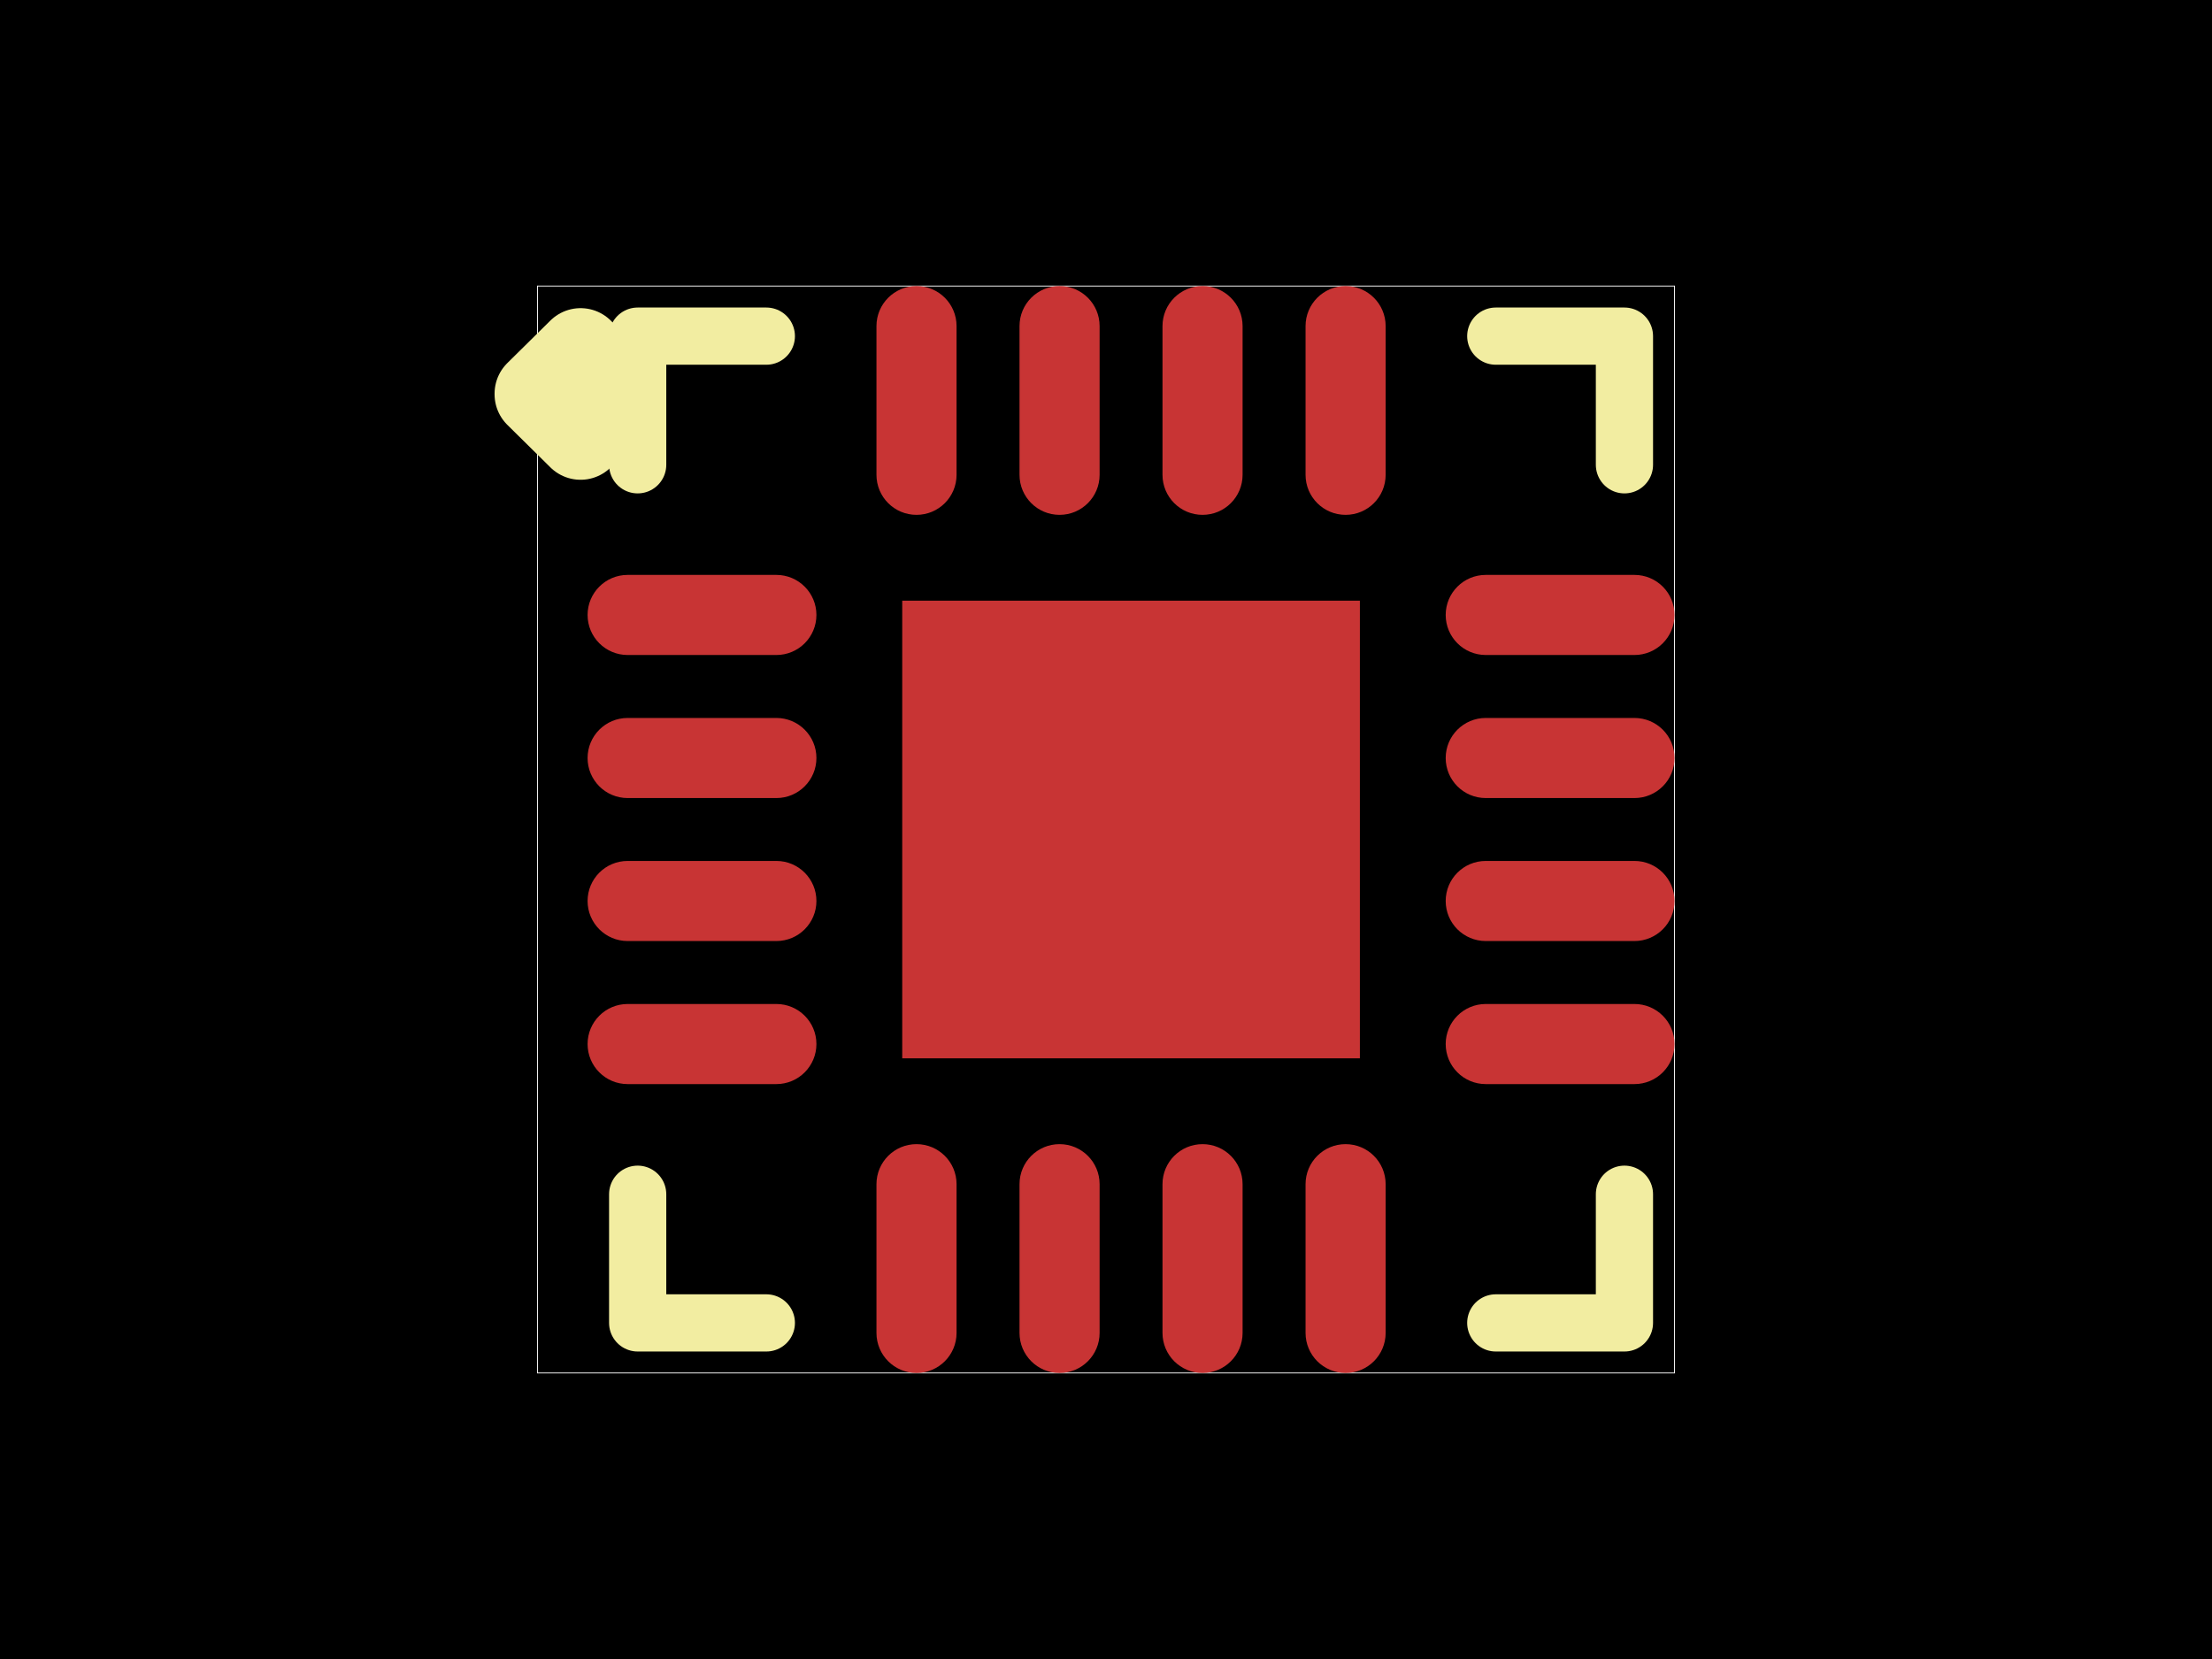
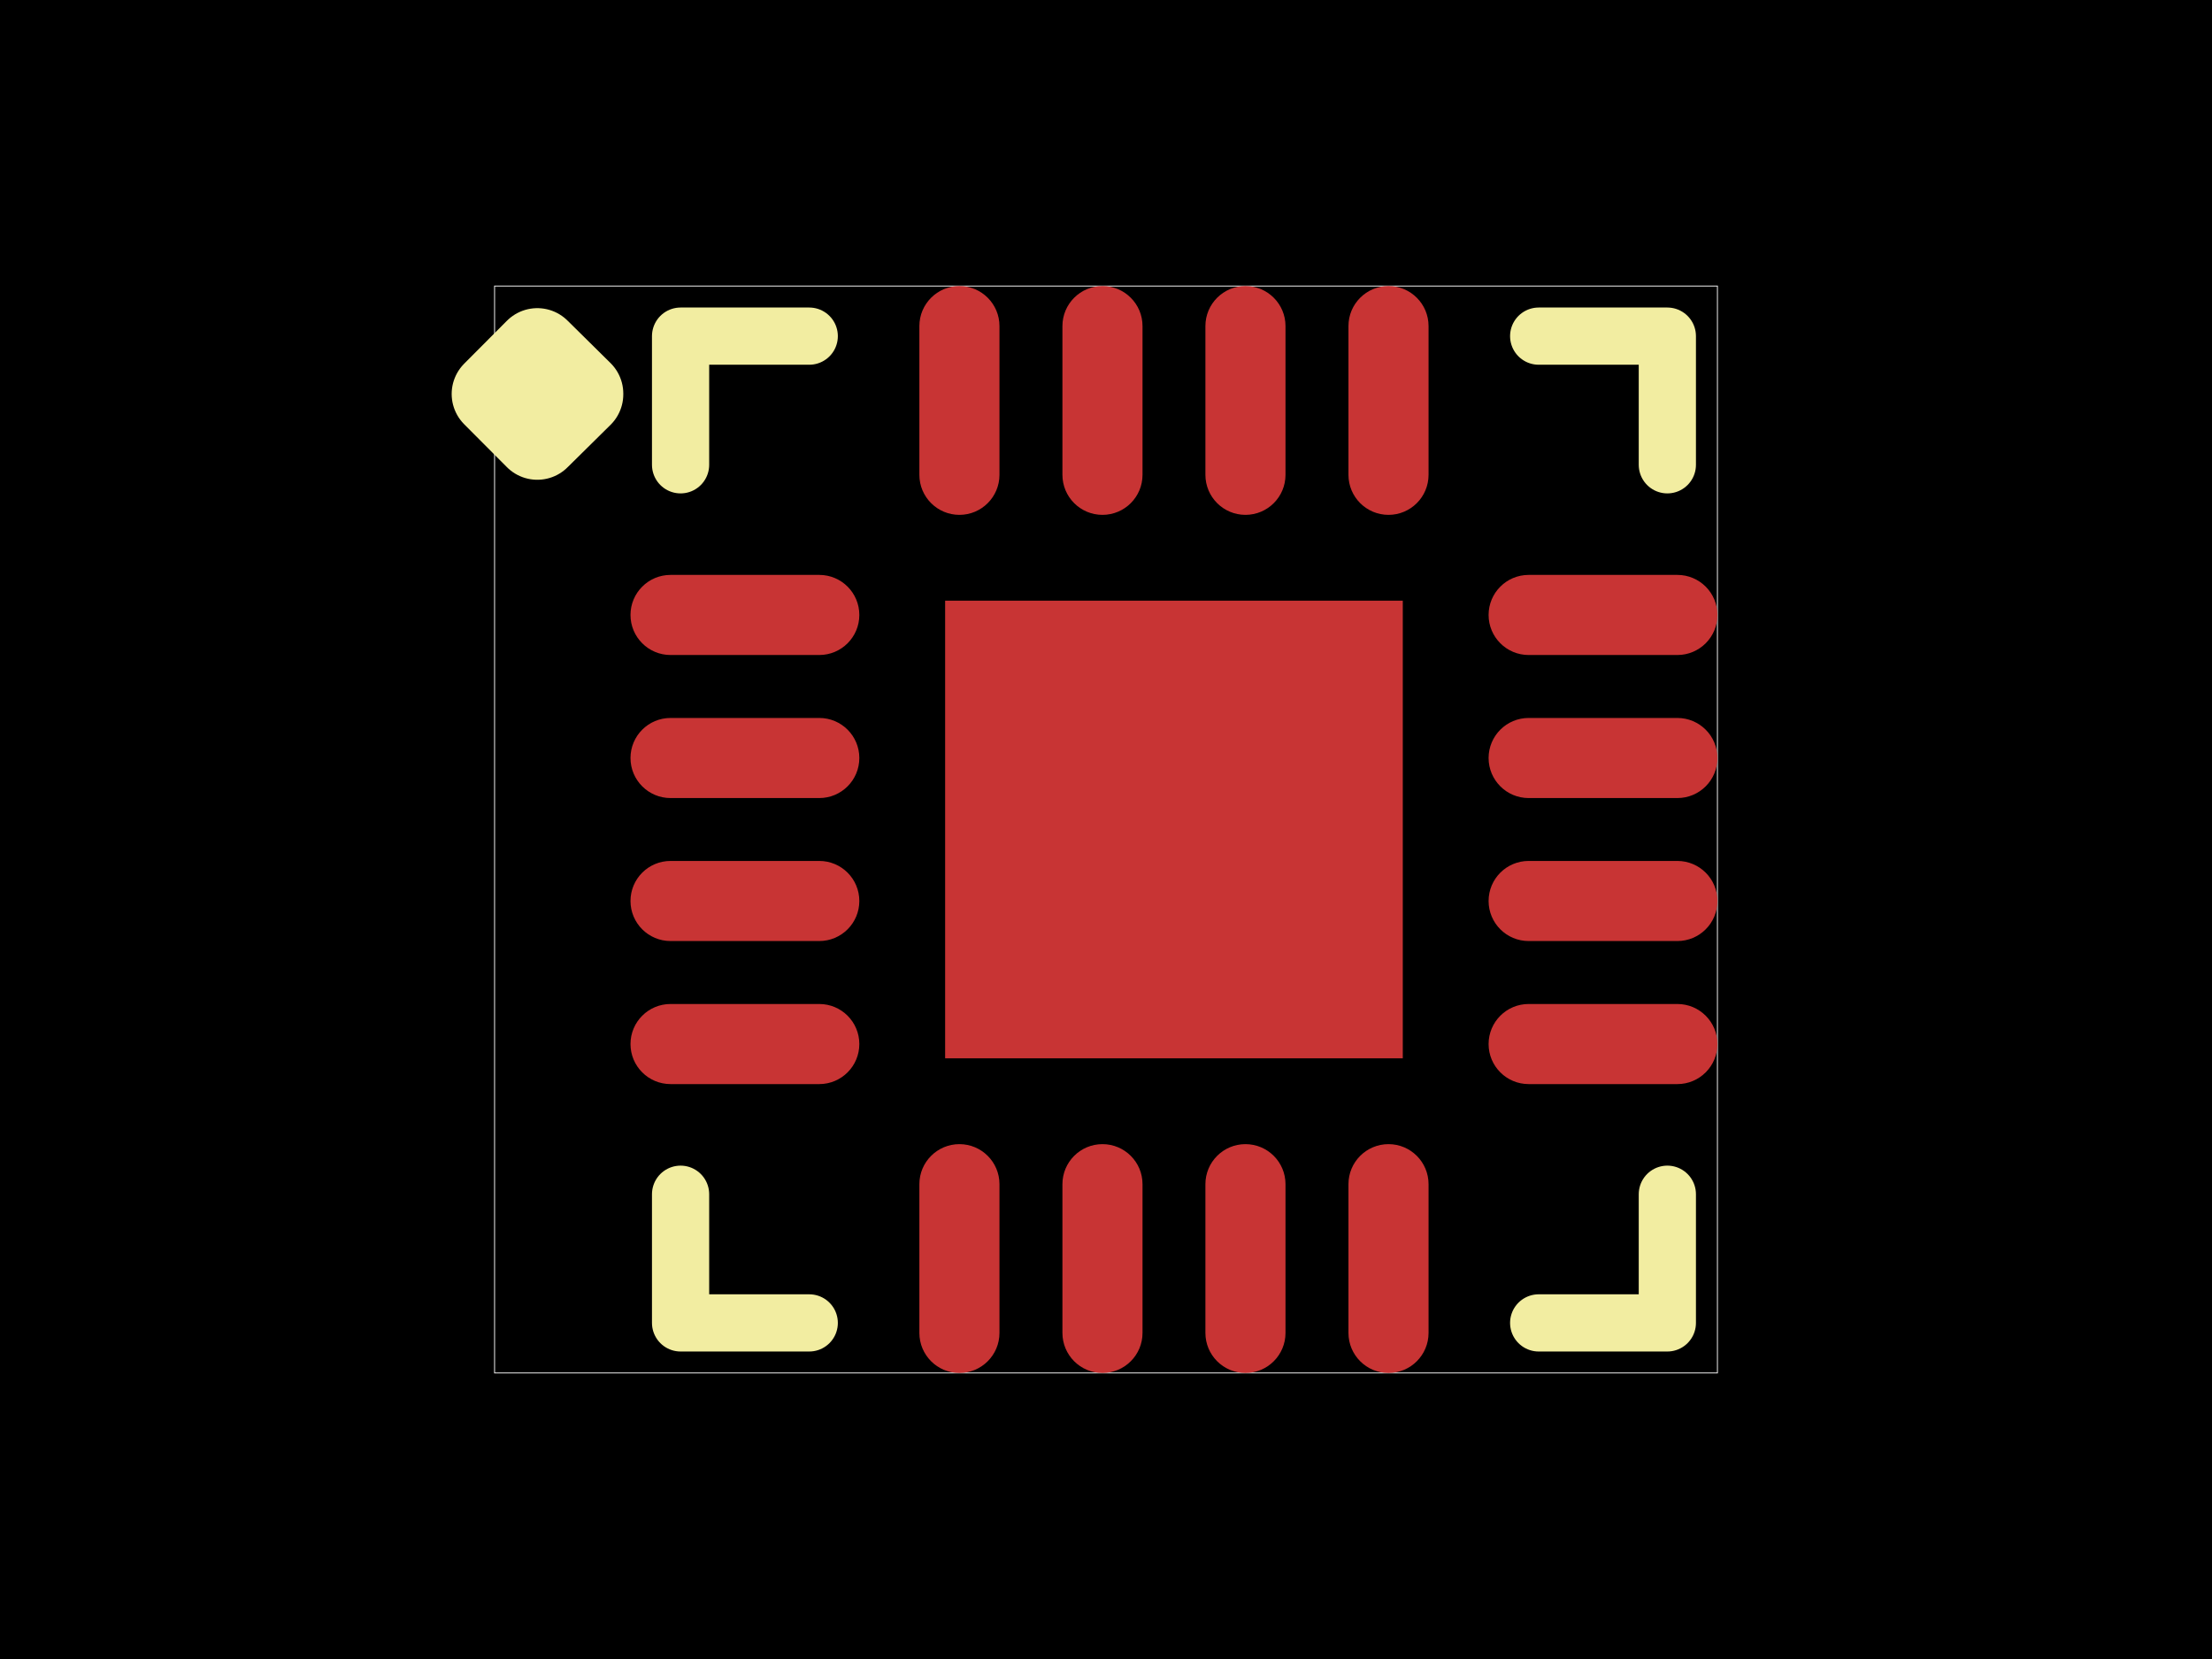
<svg xmlns="http://www.w3.org/2000/svg" width="800" height="600">
  <style />
  <rect class="boundary" x="0" y="0" fill="#000" width="800" height="600" data-type="pcb_background" data-pcb-layer="global" />
-   <rect class="pcb-boundary" fill="none" stroke="#fff" stroke-width="0.3" x="194.387" y="103.448" width="411.226" height="393.103" data-type="pcb_boundary" data-pcb-layer="global" />
-   <rect class="pcb-pad" fill="rgb(200, 52, 52)" x="212.51" y="207.924" width="82.759" height="28.967" data-type="pcb_smtpad" data-pcb-layer="top" rx="14.483" ry="14.483" />
-   <rect class="pcb-pad" fill="rgb(200, 52, 52)" x="212.51" y="259.661" width="82.759" height="28.967" data-type="pcb_smtpad" data-pcb-layer="top" rx="14.483" ry="14.483" />
-   <rect class="pcb-pad" fill="rgb(200, 52, 52)" x="212.51" y="311.372" width="82.759" height="28.967" data-type="pcb_smtpad" data-pcb-layer="top" rx="14.483" ry="14.483" />
-   <rect class="pcb-pad" fill="rgb(200, 52, 52)" x="212.51" y="363.109" width="82.759" height="28.967" data-type="pcb_smtpad" data-pcb-layer="top" rx="14.483" ry="14.483" />
-   <rect class="pcb-pad" fill="rgb(200, 52, 52)" x="316.985" y="413.793" width="28.967" height="82.759" data-type="pcb_smtpad" data-pcb-layer="top" rx="14.483" ry="14.483" />
-   <rect class="pcb-pad" fill="rgb(200, 52, 52)" x="368.722" y="413.793" width="28.967" height="82.759" data-type="pcb_smtpad" data-pcb-layer="top" rx="14.483" ry="14.483" />
-   <rect class="pcb-pad" fill="rgb(200, 52, 52)" x="420.433" y="413.793" width="28.967" height="82.759" data-type="pcb_smtpad" data-pcb-layer="top" rx="14.483" ry="14.483" />
-   <rect class="pcb-pad" fill="rgb(200, 52, 52)" x="472.171" y="413.793" width="28.967" height="82.759" data-type="pcb_smtpad" data-pcb-layer="top" rx="14.483" ry="14.483" />
-   <rect class="pcb-pad" fill="rgb(200, 52, 52)" x="522.854" y="363.109" width="82.759" height="28.967" data-type="pcb_smtpad" data-pcb-layer="top" rx="14.483" ry="14.483" />
-   <rect class="pcb-pad" fill="rgb(200, 52, 52)" x="522.854" y="311.372" width="82.759" height="28.967" data-type="pcb_smtpad" data-pcb-layer="top" rx="14.483" ry="14.483" />
-   <rect class="pcb-pad" fill="rgb(200, 52, 52)" x="522.854" y="259.661" width="82.759" height="28.967" data-type="pcb_smtpad" data-pcb-layer="top" rx="14.483" ry="14.483" />
-   <rect class="pcb-pad" fill="rgb(200, 52, 52)" x="522.854" y="207.924" width="82.759" height="28.967" data-type="pcb_smtpad" data-pcb-layer="top" rx="14.483" ry="14.483" />
-   <rect class="pcb-pad" fill="rgb(200, 52, 52)" x="472.171" y="103.448" width="28.967" height="82.759" data-type="pcb_smtpad" data-pcb-layer="top" rx="14.483" ry="14.483" />
-   <rect class="pcb-pad" fill="rgb(200, 52, 52)" x="420.433" y="103.448" width="28.967" height="82.759" data-type="pcb_smtpad" data-pcb-layer="top" rx="14.483" ry="14.483" />
-   <rect class="pcb-pad" fill="rgb(200, 52, 52)" x="368.722" y="103.448" width="28.967" height="82.759" data-type="pcb_smtpad" data-pcb-layer="top" rx="14.483" ry="14.483" />
-   <rect class="pcb-pad" fill="rgb(200, 52, 52)" x="316.985" y="103.448" width="28.967" height="82.759" data-type="pcb_smtpad" data-pcb-layer="top" rx="14.483" ry="14.483" />
-   <rect class="pcb-pad" fill="rgb(200, 52, 52)" x="326.303" y="217.241" width="165.517" height="165.517" data-type="pcb_smtpad" data-pcb-layer="top" />
-   <path class="pcb-silkscreen pcb-silkscreen-top" d="M 230.622 168.1 L 230.622 121.566 L 277.156 121.566" fill="none" stroke="#f2eda1" stroke-width="20.69" stroke-linecap="round" stroke-linejoin="round" data-pcb-component-id="pcb_component_1" data-pcb-silkscreen-path-id="pcb_silkscreen_path_38" data-type="pcb_silkscreen_path" data-pcb-layer="top" />
-   <path class="pcb-silkscreen pcb-silkscreen-top" d="M 540.966 121.566 L 587.501 121.566 L 587.501 168.1" fill="none" stroke="#f2eda1" stroke-width="20.69" stroke-linecap="round" stroke-linejoin="round" data-pcb-component-id="pcb_component_1" data-pcb-silkscreen-path-id="pcb_silkscreen_path_39" data-type="pcb_silkscreen_path" data-pcb-layer="top" />
-   <path class="pcb-silkscreen pcb-silkscreen-top" d="M 540.966 478.445 L 587.501 478.445 L 587.501 431.91" fill="none" stroke="#f2eda1" stroke-width="20.69" stroke-linecap="round" stroke-linejoin="round" data-pcb-component-id="pcb_component_1" data-pcb-silkscreen-path-id="pcb_silkscreen_path_40" data-type="pcb_silkscreen_path" data-pcb-layer="top" />
-   <path class="pcb-silkscreen pcb-silkscreen-top" d="M 277.156 478.445 L 230.622 478.445 L 230.622 431.91" fill="none" stroke="#f2eda1" stroke-width="20.69" stroke-linecap="round" stroke-linejoin="round" data-pcb-component-id="pcb_component_1" data-pcb-silkscreen-path-id="pcb_silkscreen_path_41" data-type="pcb_silkscreen_path" data-pcb-layer="top" />
-   <path class="pcb-silkscreen pcb-silkscreen-top" d="M 194.387 142.35 L 209.971 126.963 L 225.424 142.481 L 209.971 158 L 194.387 142.613" fill="none" stroke="#f2eda1" stroke-width="31.034" stroke-linecap="round" stroke-linejoin="round" data-pcb-component-id="pcb_component_1" data-pcb-silkscreen-path-id="pcb_silkscreen_arc_42" data-type="pcb_silkscreen_path" data-pcb-layer="top" />
+   <rect class="pcb-boundary" fill="none" stroke="#fff" stroke-width="0.3" x="178.869" y="103.448" width="442.262" height="393.103" data-type="pcb_boundary" data-pcb-layer="global" />
+   <rect class="pcb-pad" fill="rgb(200, 52, 52)" x="228.028" y="207.924" width="82.759" height="28.967" rx="14.483" ry="14.483" data-type="pcb_smtpad" data-pcb-layer="top" />
+   <rect class="pcb-pad" fill="rgb(200, 52, 52)" x="228.028" y="259.661" width="82.759" height="28.967" rx="14.483" ry="14.483" data-type="pcb_smtpad" data-pcb-layer="top" />
+   <rect class="pcb-pad" fill="rgb(200, 52, 52)" x="228.028" y="311.372" width="82.759" height="28.967" rx="14.483" ry="14.483" data-type="pcb_smtpad" data-pcb-layer="top" />
+   <rect class="pcb-pad" fill="rgb(200, 52, 52)" x="228.028" y="363.109" width="82.759" height="28.967" rx="14.483" ry="14.483" data-type="pcb_smtpad" data-pcb-layer="top" />
+   <rect class="pcb-pad" fill="rgb(200, 52, 52)" x="332.504" y="413.793" width="28.967" height="82.759" rx="14.483" ry="14.483" data-type="pcb_smtpad" data-pcb-layer="top" />
+   <rect class="pcb-pad" fill="rgb(200, 52, 52)" x="384.241" y="413.793" width="28.967" height="82.759" rx="14.483" ry="14.483" data-type="pcb_smtpad" data-pcb-layer="top" />
+   <rect class="pcb-pad" fill="rgb(200, 52, 52)" x="435.952" y="413.793" width="28.967" height="82.759" rx="14.483" ry="14.483" data-type="pcb_smtpad" data-pcb-layer="top" />
+   <rect class="pcb-pad" fill="rgb(200, 52, 52)" x="487.689" y="413.793" width="28.967" height="82.759" rx="14.483" ry="14.483" data-type="pcb_smtpad" data-pcb-layer="top" />
+   <rect class="pcb-pad" fill="rgb(200, 52, 52)" x="538.373" y="363.109" width="82.759" height="28.967" rx="14.483" ry="14.483" data-type="pcb_smtpad" data-pcb-layer="top" />
+   <rect class="pcb-pad" fill="rgb(200, 52, 52)" x="538.373" y="311.372" width="82.759" height="28.967" rx="14.483" ry="14.483" data-type="pcb_smtpad" data-pcb-layer="top" />
+   <rect class="pcb-pad" fill="rgb(200, 52, 52)" x="538.373" y="259.661" width="82.759" height="28.967" rx="14.483" ry="14.483" data-type="pcb_smtpad" data-pcb-layer="top" />
+   <rect class="pcb-pad" fill="rgb(200, 52, 52)" x="538.373" y="207.924" width="82.759" height="28.967" rx="14.483" ry="14.483" data-type="pcb_smtpad" data-pcb-layer="top" />
+   <rect class="pcb-pad" fill="rgb(200, 52, 52)" x="487.689" y="103.448" width="28.967" height="82.759" rx="14.483" ry="14.483" data-type="pcb_smtpad" data-pcb-layer="top" />
+   <rect class="pcb-pad" fill="rgb(200, 52, 52)" x="435.952" y="103.448" width="28.967" height="82.759" rx="14.483" ry="14.483" data-type="pcb_smtpad" data-pcb-layer="top" />
+   <rect class="pcb-pad" fill="rgb(200, 52, 52)" x="384.241" y="103.448" width="28.967" height="82.759" rx="14.483" ry="14.483" data-type="pcb_smtpad" data-pcb-layer="top" />
+   <rect class="pcb-pad" fill="rgb(200, 52, 52)" x="332.504" y="103.448" width="28.967" height="82.759" rx="14.483" ry="14.483" data-type="pcb_smtpad" data-pcb-layer="top" />
+   <rect class="pcb-pad" fill="rgb(200, 52, 52)" x="341.821" y="217.241" width="165.517" height="165.517" data-type="pcb_smtpad" data-pcb-layer="top" />
+   <path class="pcb-silkscreen pcb-silkscreen-top" d="M 246.14 168.1 L 246.14 121.566 L 292.675 121.566" fill="none" stroke="#f2eda1" stroke-width="20.69" stroke-linecap="round" stroke-linejoin="round" data-pcb-component-id="pcb_component_1" data-pcb-silkscreen-path-id="pcb_silkscreen_path_38" data-type="pcb_silkscreen_path" data-pcb-layer="top" />
+   <path class="pcb-silkscreen pcb-silkscreen-top" d="M 556.485 121.566 L 603.019 121.566 L 603.019 168.1" fill="none" stroke="#f2eda1" stroke-width="20.69" stroke-linecap="round" stroke-linejoin="round" data-pcb-component-id="pcb_component_1" data-pcb-silkscreen-path-id="pcb_silkscreen_path_39" data-type="pcb_silkscreen_path" data-pcb-layer="top" />
+   <path class="pcb-silkscreen pcb-silkscreen-top" d="M 556.485 478.445 L 603.019 478.445 L 603.019 431.91" fill="none" stroke="#f2eda1" stroke-width="20.69" stroke-linecap="round" stroke-linejoin="round" data-pcb-component-id="pcb_component_1" data-pcb-silkscreen-path-id="pcb_silkscreen_path_40" data-type="pcb_silkscreen_path" data-pcb-layer="top" />
+   <path class="pcb-silkscreen pcb-silkscreen-top" d="M 292.675 478.445 L 246.14 478.445 L 246.14 431.91" fill="none" stroke="#f2eda1" stroke-width="20.69" stroke-linecap="round" stroke-linejoin="round" data-pcb-component-id="pcb_component_1" data-pcb-silkscreen-path-id="pcb_silkscreen_path_41" data-type="pcb_silkscreen_path" data-pcb-layer="top" />
+   <path class="pcb-silkscreen pcb-silkscreen-top" d="M 209.905 142.35 L 194.322 126.963 L 178.869 142.481 L 194.322 158 L 209.905 142.613" fill="none" stroke="#f2eda1" stroke-width="31.034" stroke-linecap="round" stroke-linejoin="round" data-pcb-component-id="pcb_component_1" data-pcb-silkscreen-path-id="pcb_silkscreen_arc_42" data-type="pcb_silkscreen_path" data-pcb-layer="top" />
</svg>
